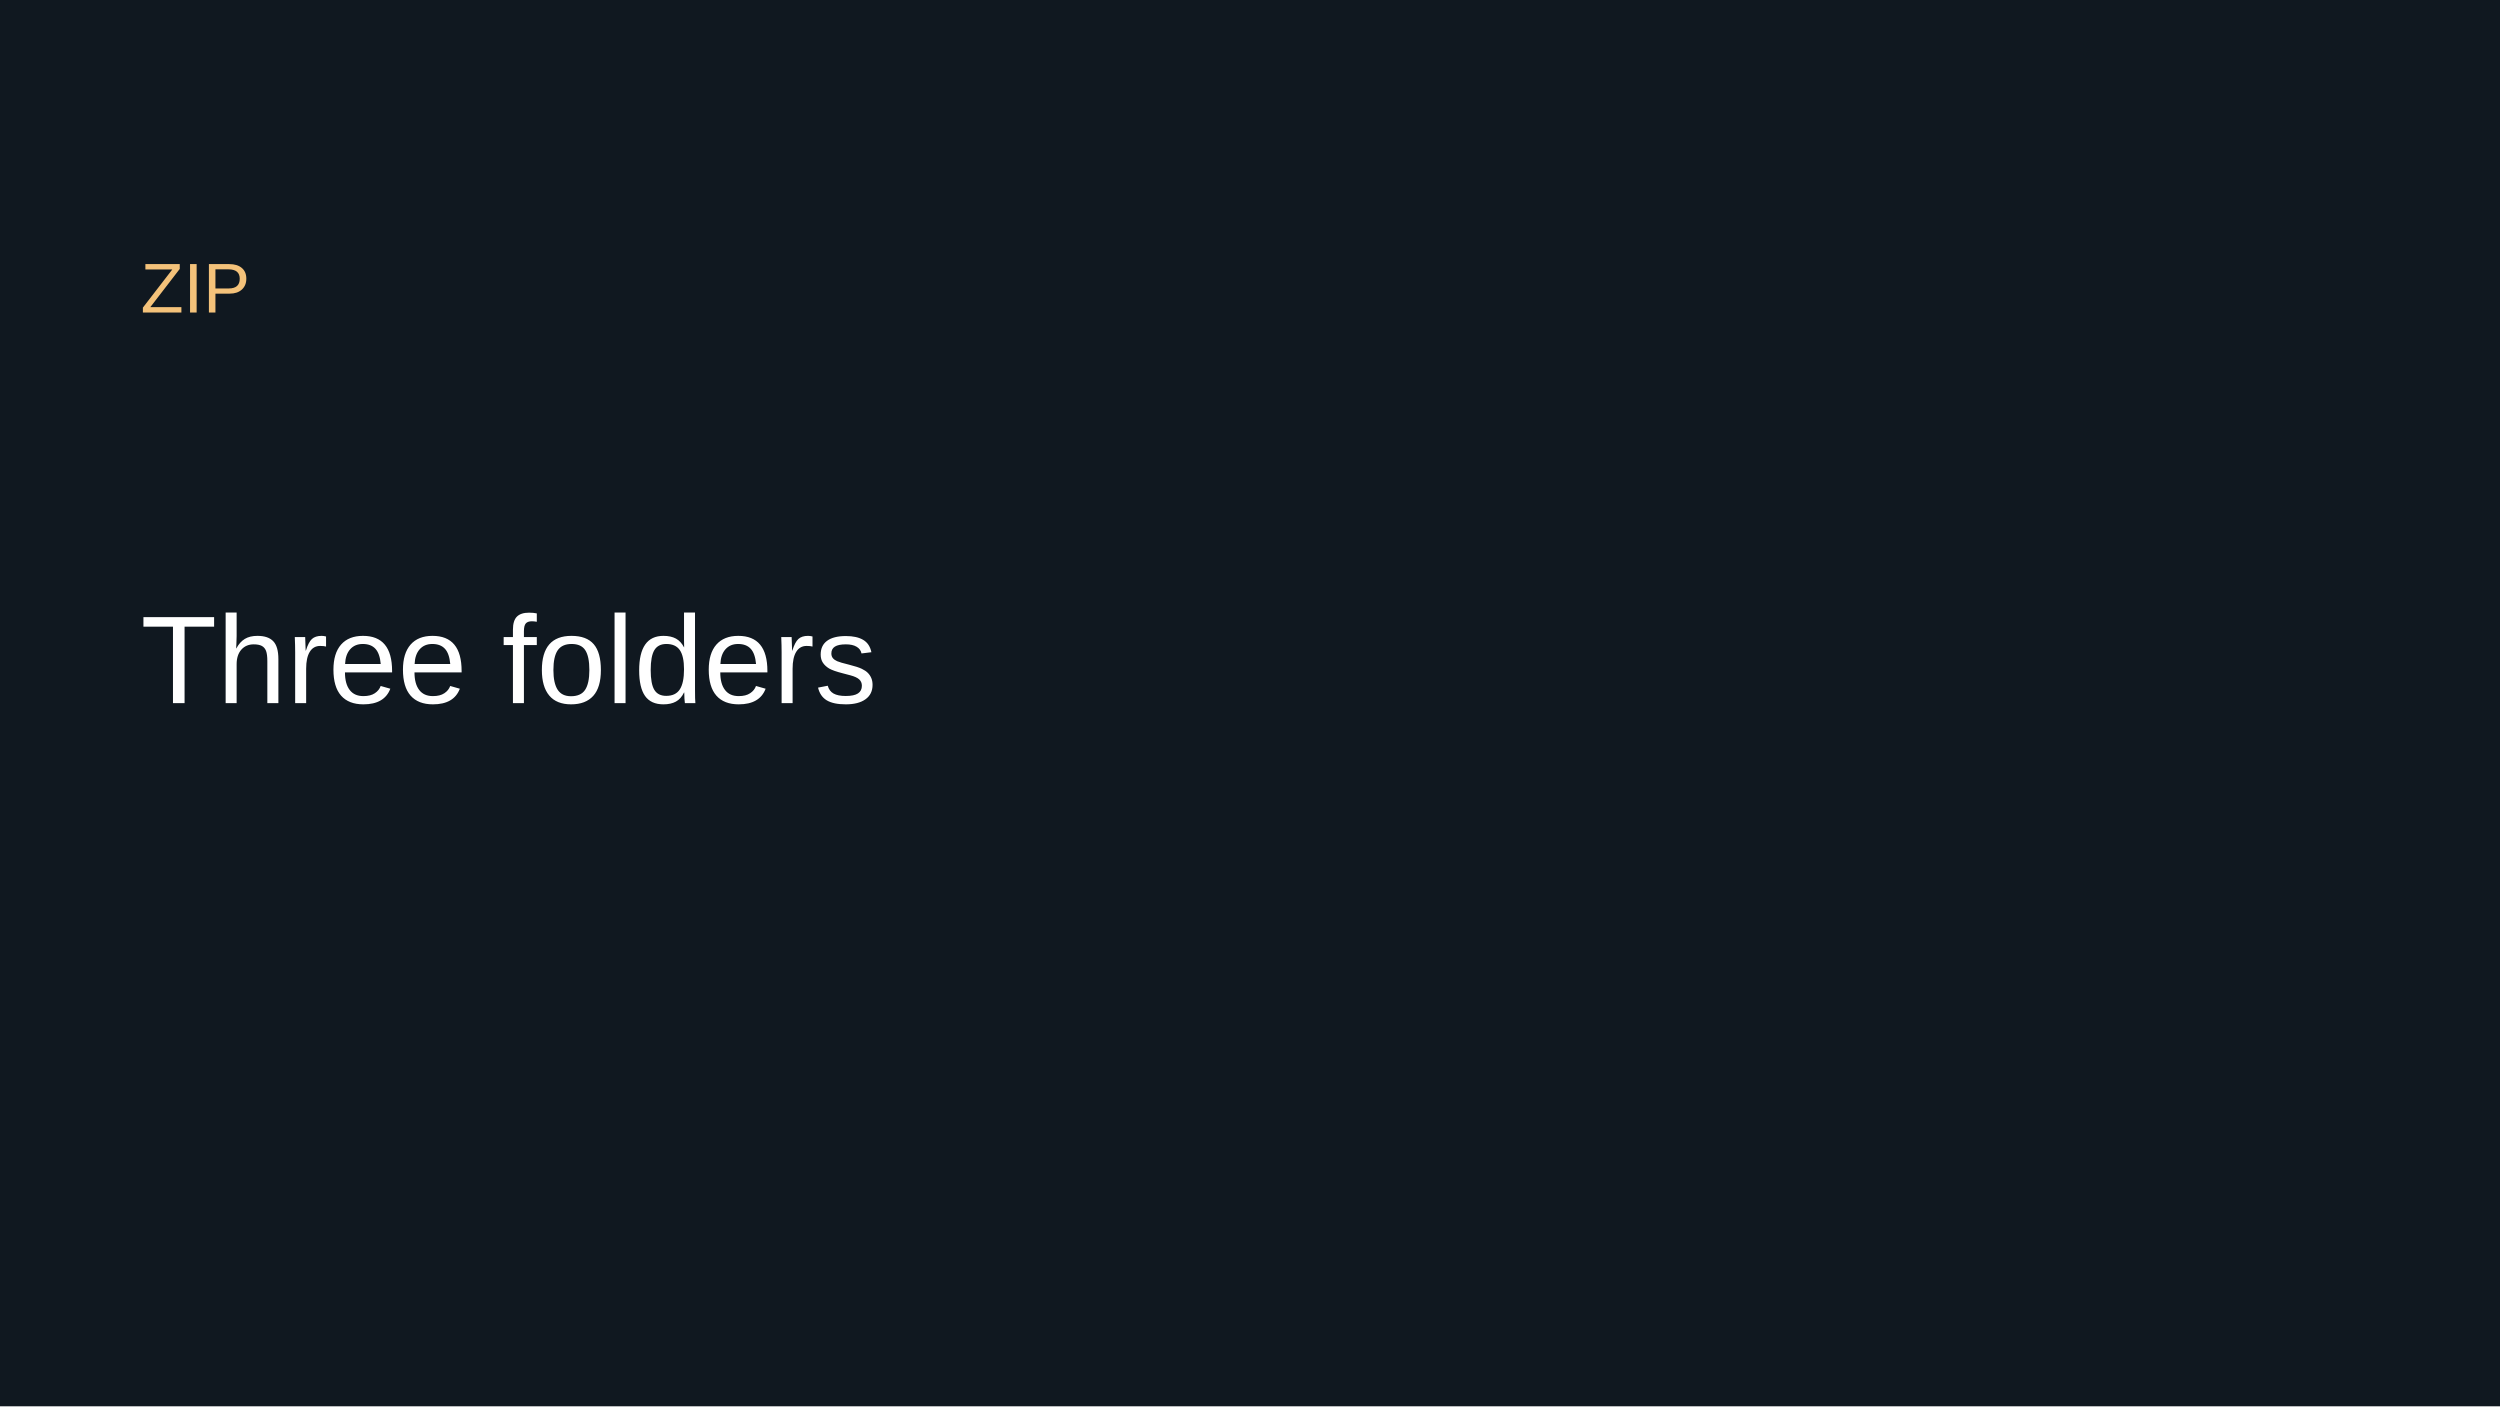
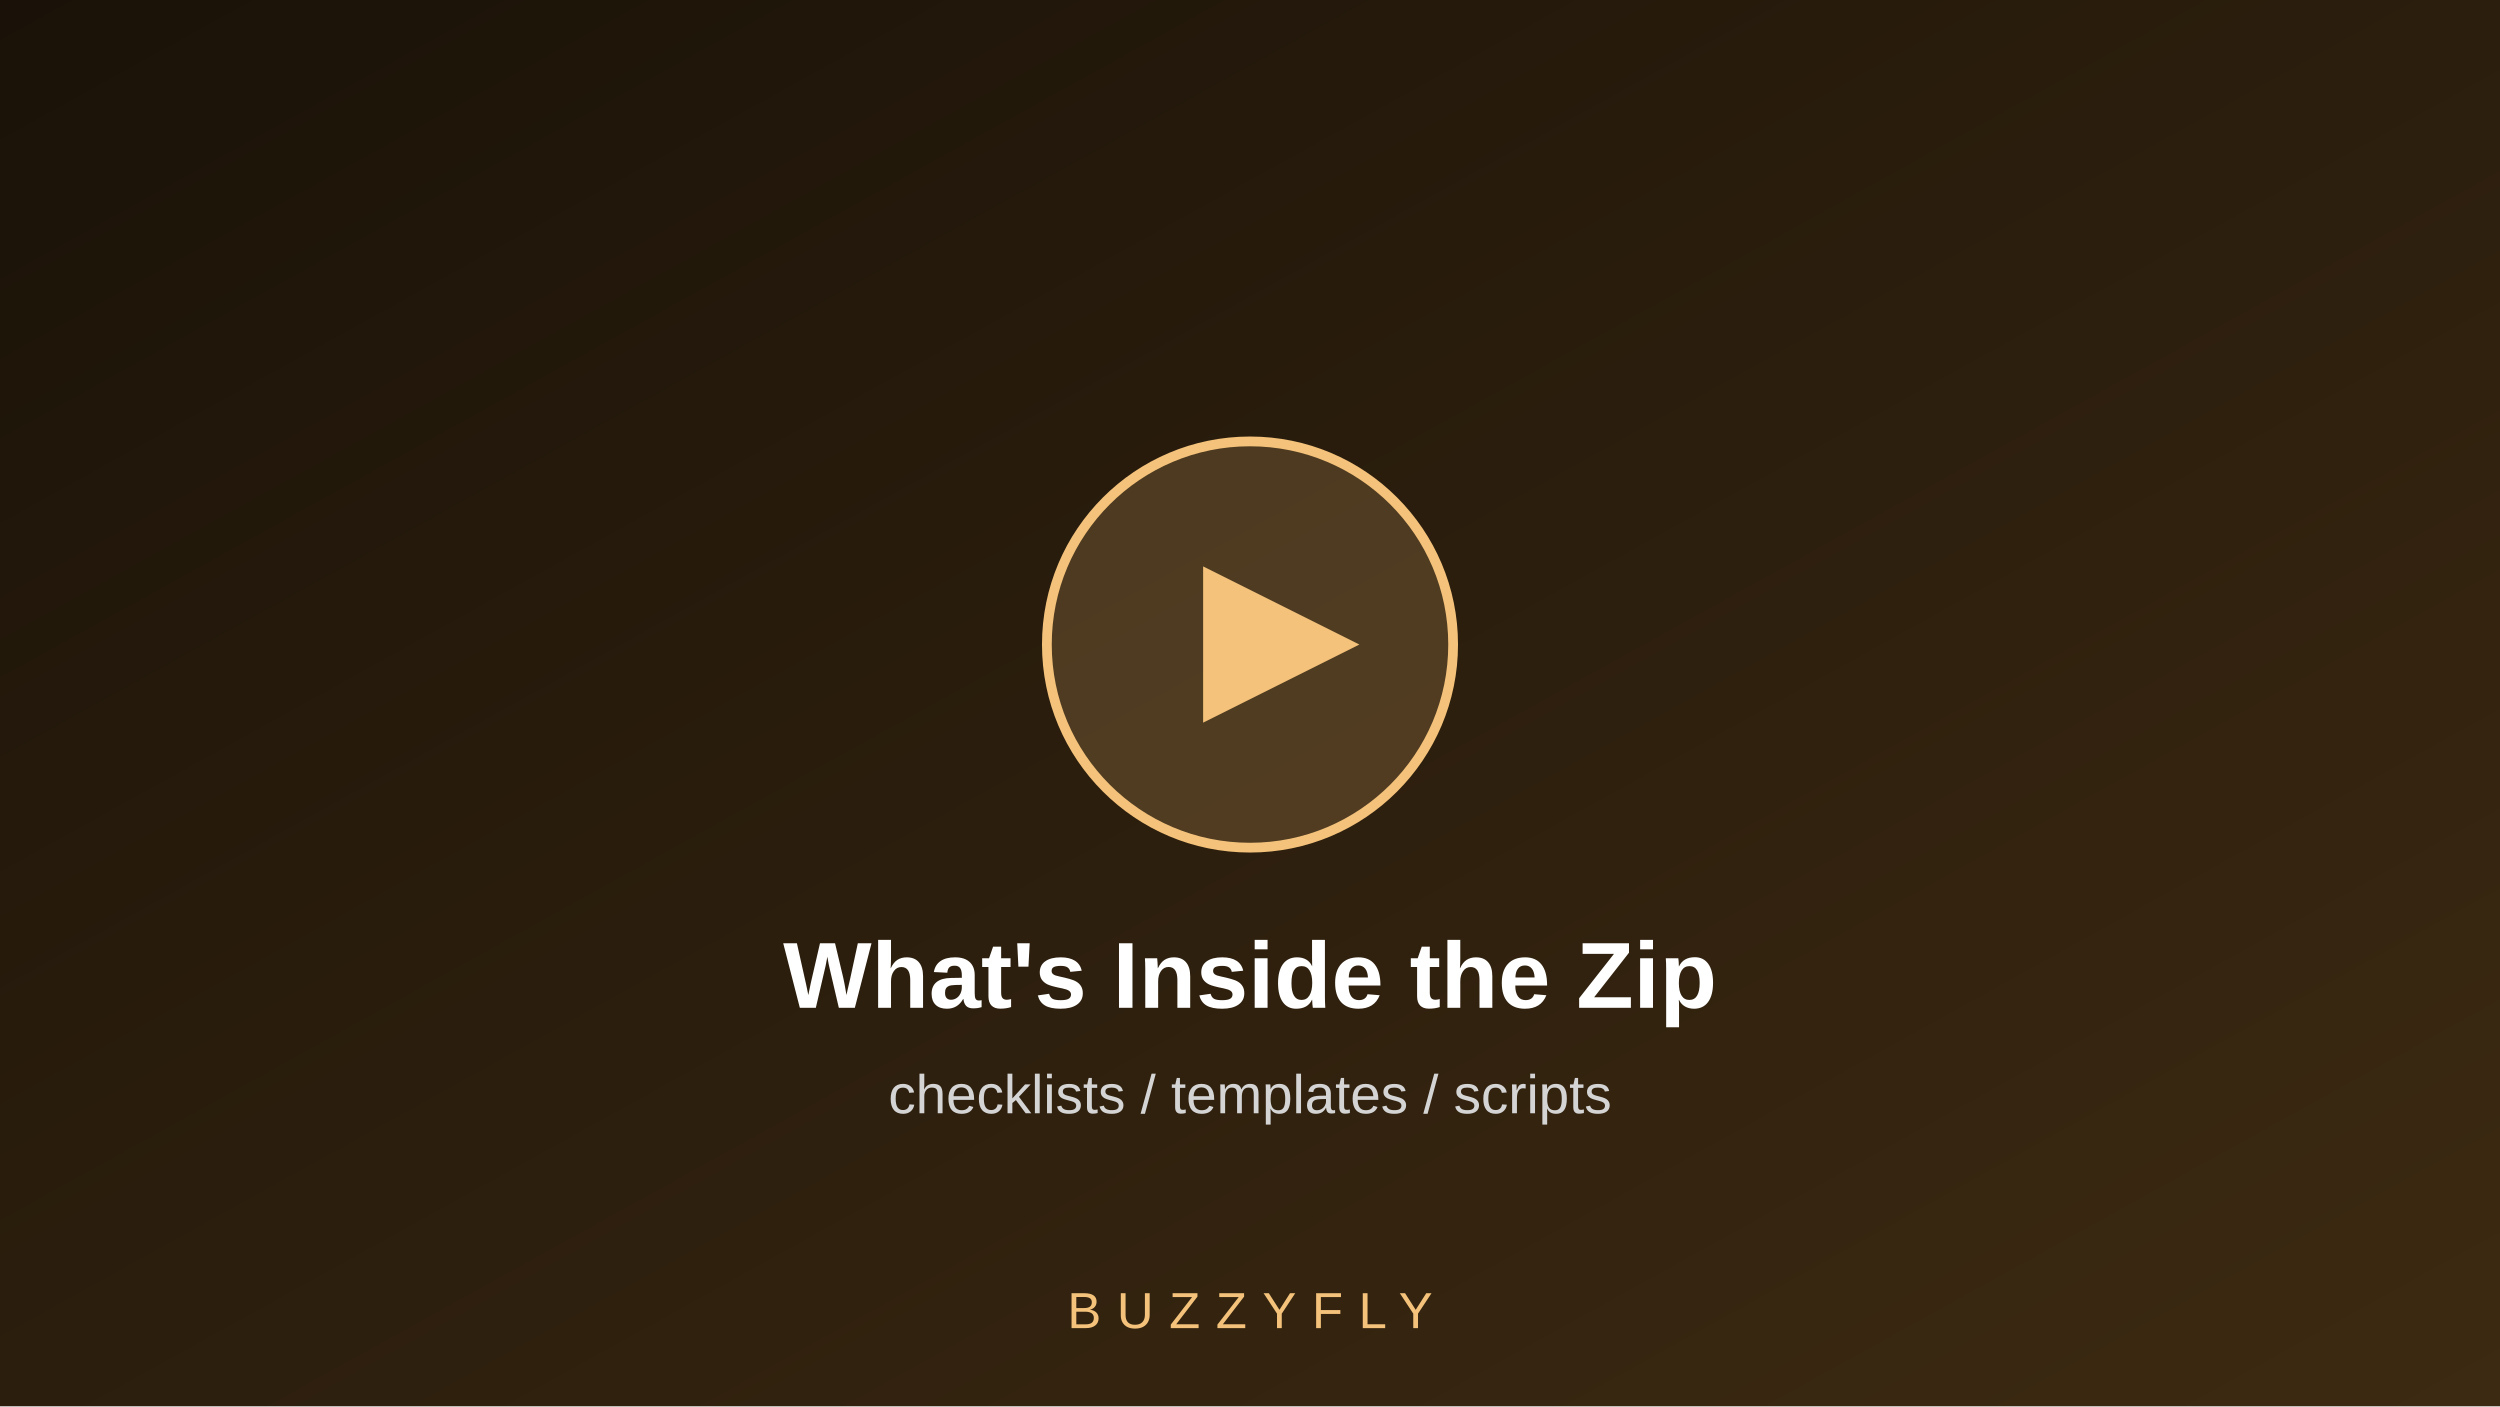
<svg xmlns="http://www.w3.org/2000/svg" viewBox="0 0 640 360">
-   <rect width="640" height="360" fill="#101820" />
-   <text x="36" y="80" fill="#f4c27a" font-family="Arial" font-size="18">ZIP</text>
-   <text x="36" y="180" fill="#fff" font-family="Arial" font-size="32">Three folders</text>
+   <defs>
+     <linearGradient id="bg" x1="0" y1="0" x2="1" y2="1">
+       <stop offset="0%" stop-color="#1a1208" />
+       <stop offset="100%" stop-color="#3d2a12" />
+     </linearGradient>
+   </defs>
+   <rect width="640" height="360" fill="url(#bg)" />
+   <circle cx="320" cy="165" r="52" fill="rgba(244,194,122,0.18)" stroke="#f4c27a" stroke-width="2.5" />
+   <polygon points="308,145 308,185 348,165" fill="#f4c27a" />
+   <text x="320" y="258" text-anchor="middle" font-family="Arial,sans-serif" font-size="24" fill="#fff" font-weight="bold">What's Inside the Zip</text>
+   <text x="320" y="285" text-anchor="middle" font-family="Arial,sans-serif" font-size="14" fill="#d4d4d4">checklists / templates / scripts</text>
+   <text x="320" y="340" text-anchor="middle" font-family="Arial,sans-serif" font-size="13" fill="#f4c27a" letter-spacing="4">BUZZYFLY</text>
</svg>
